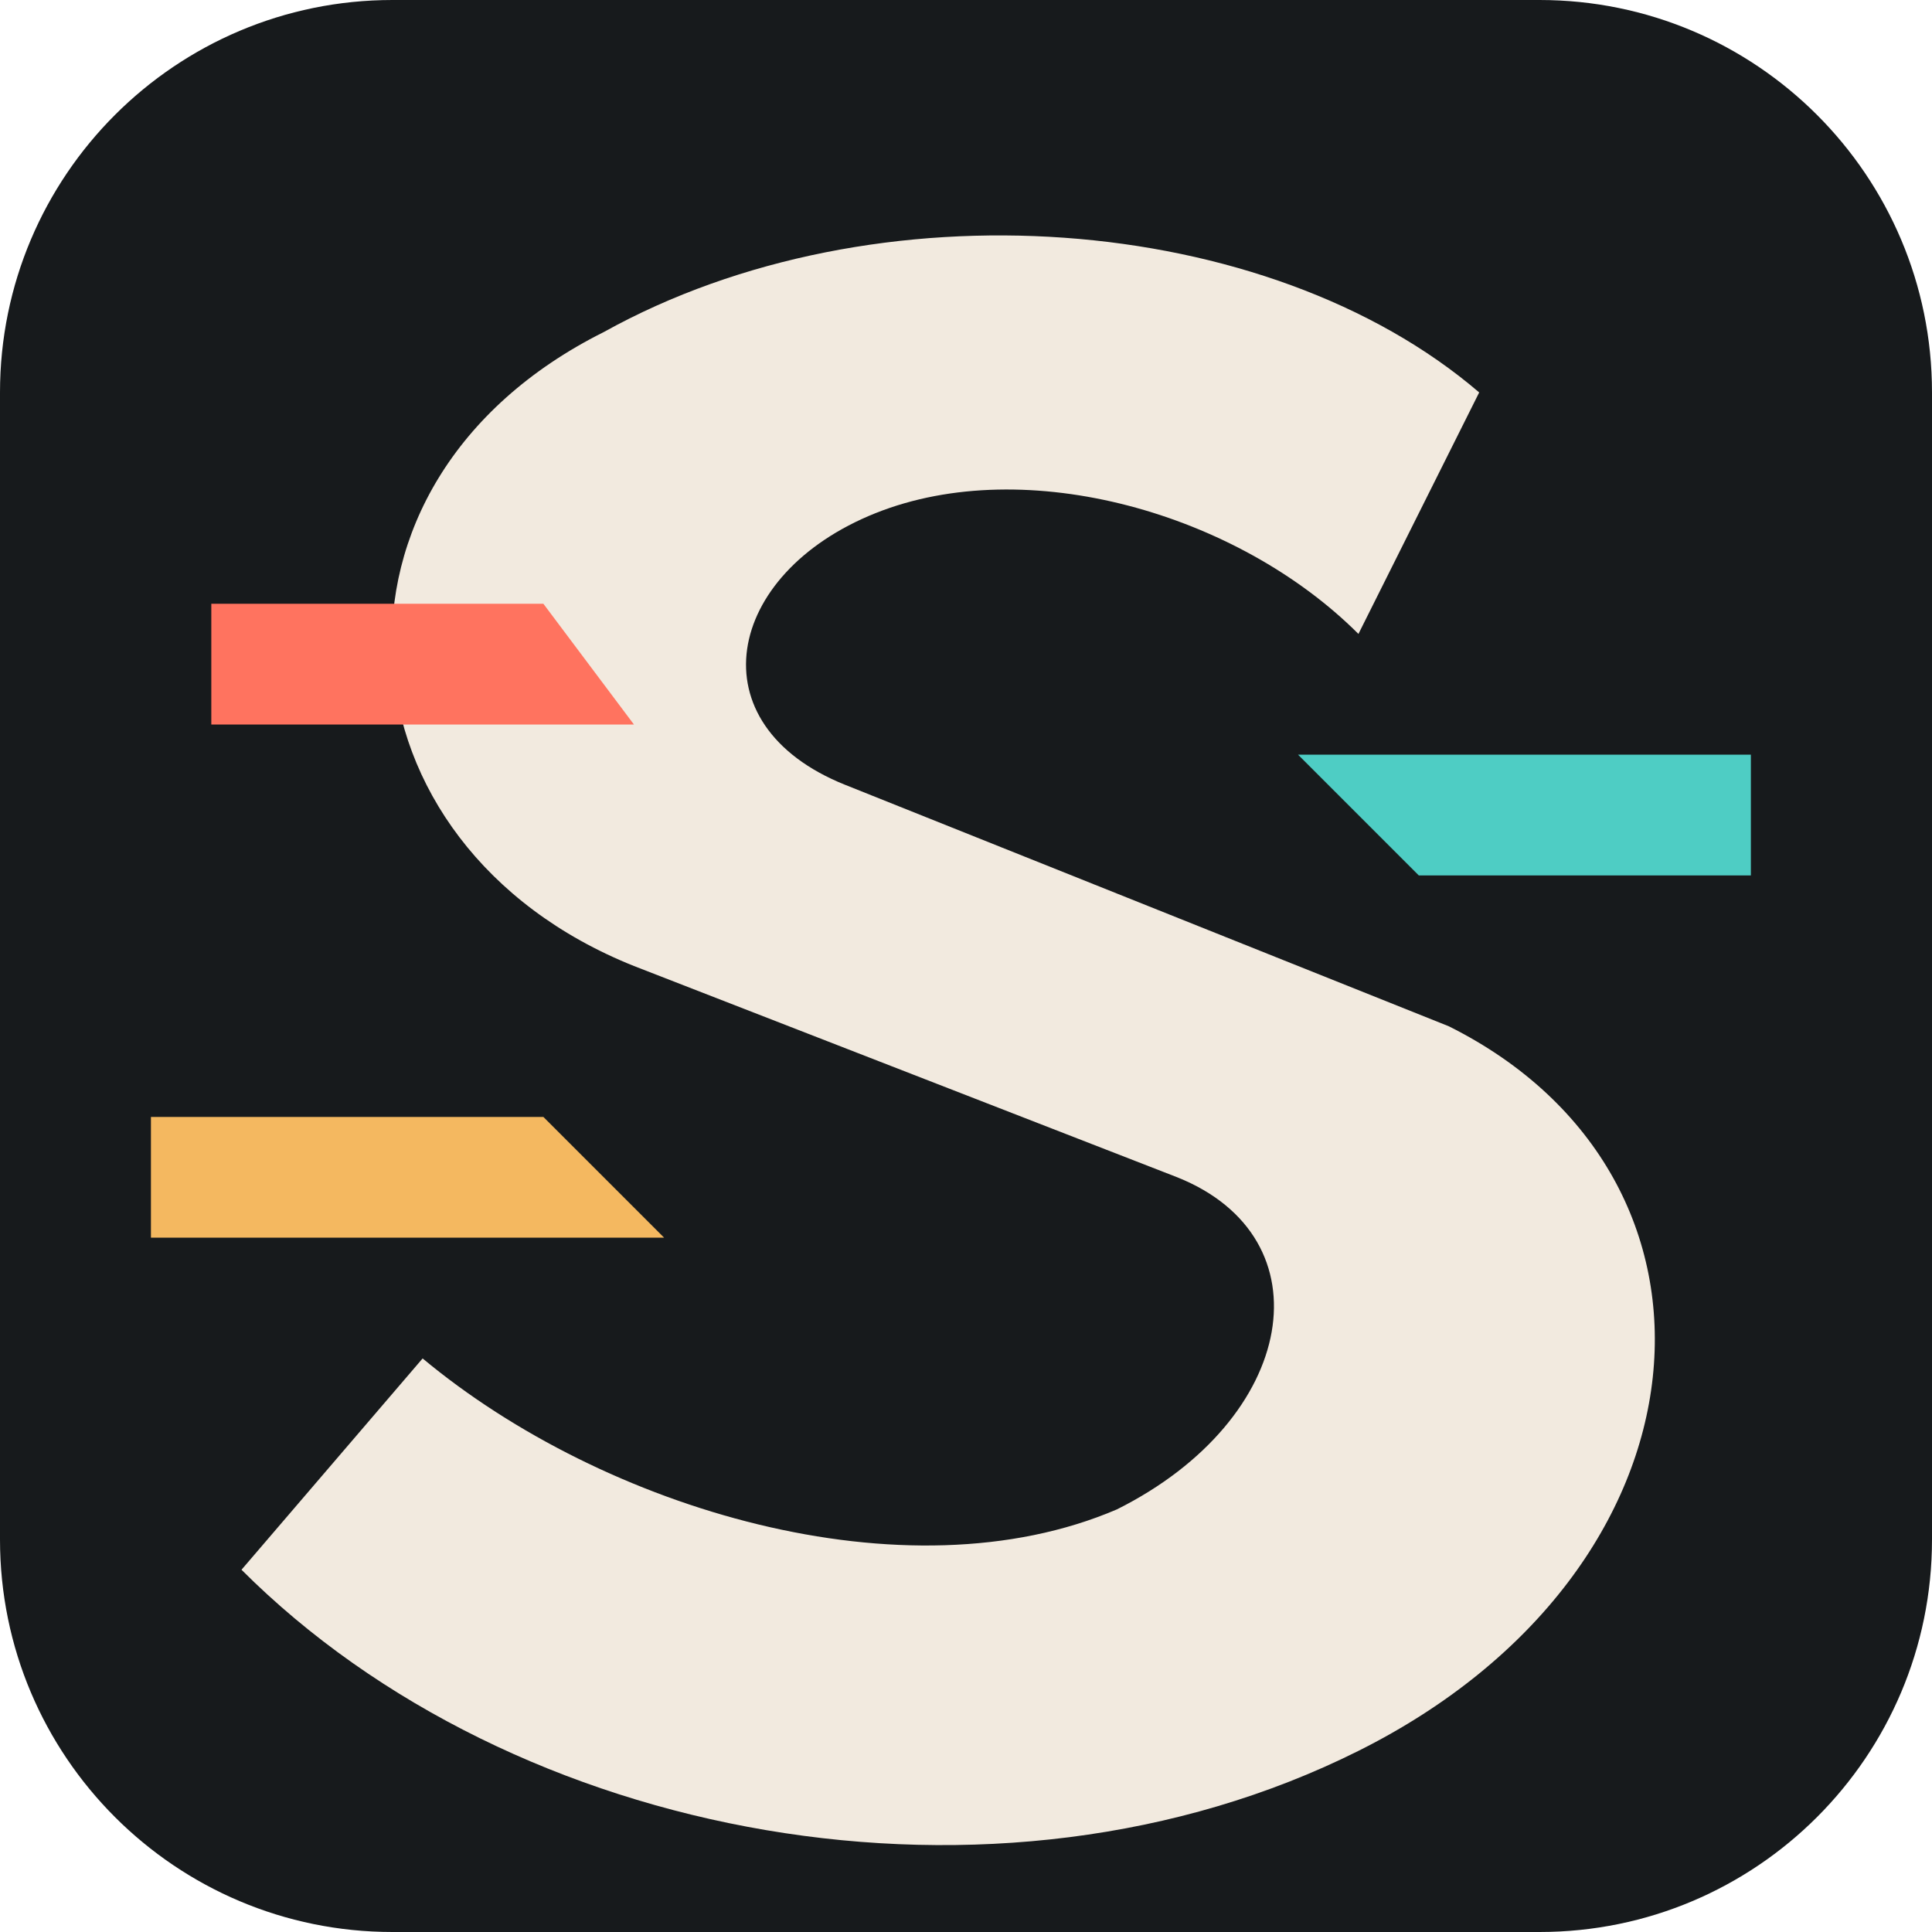
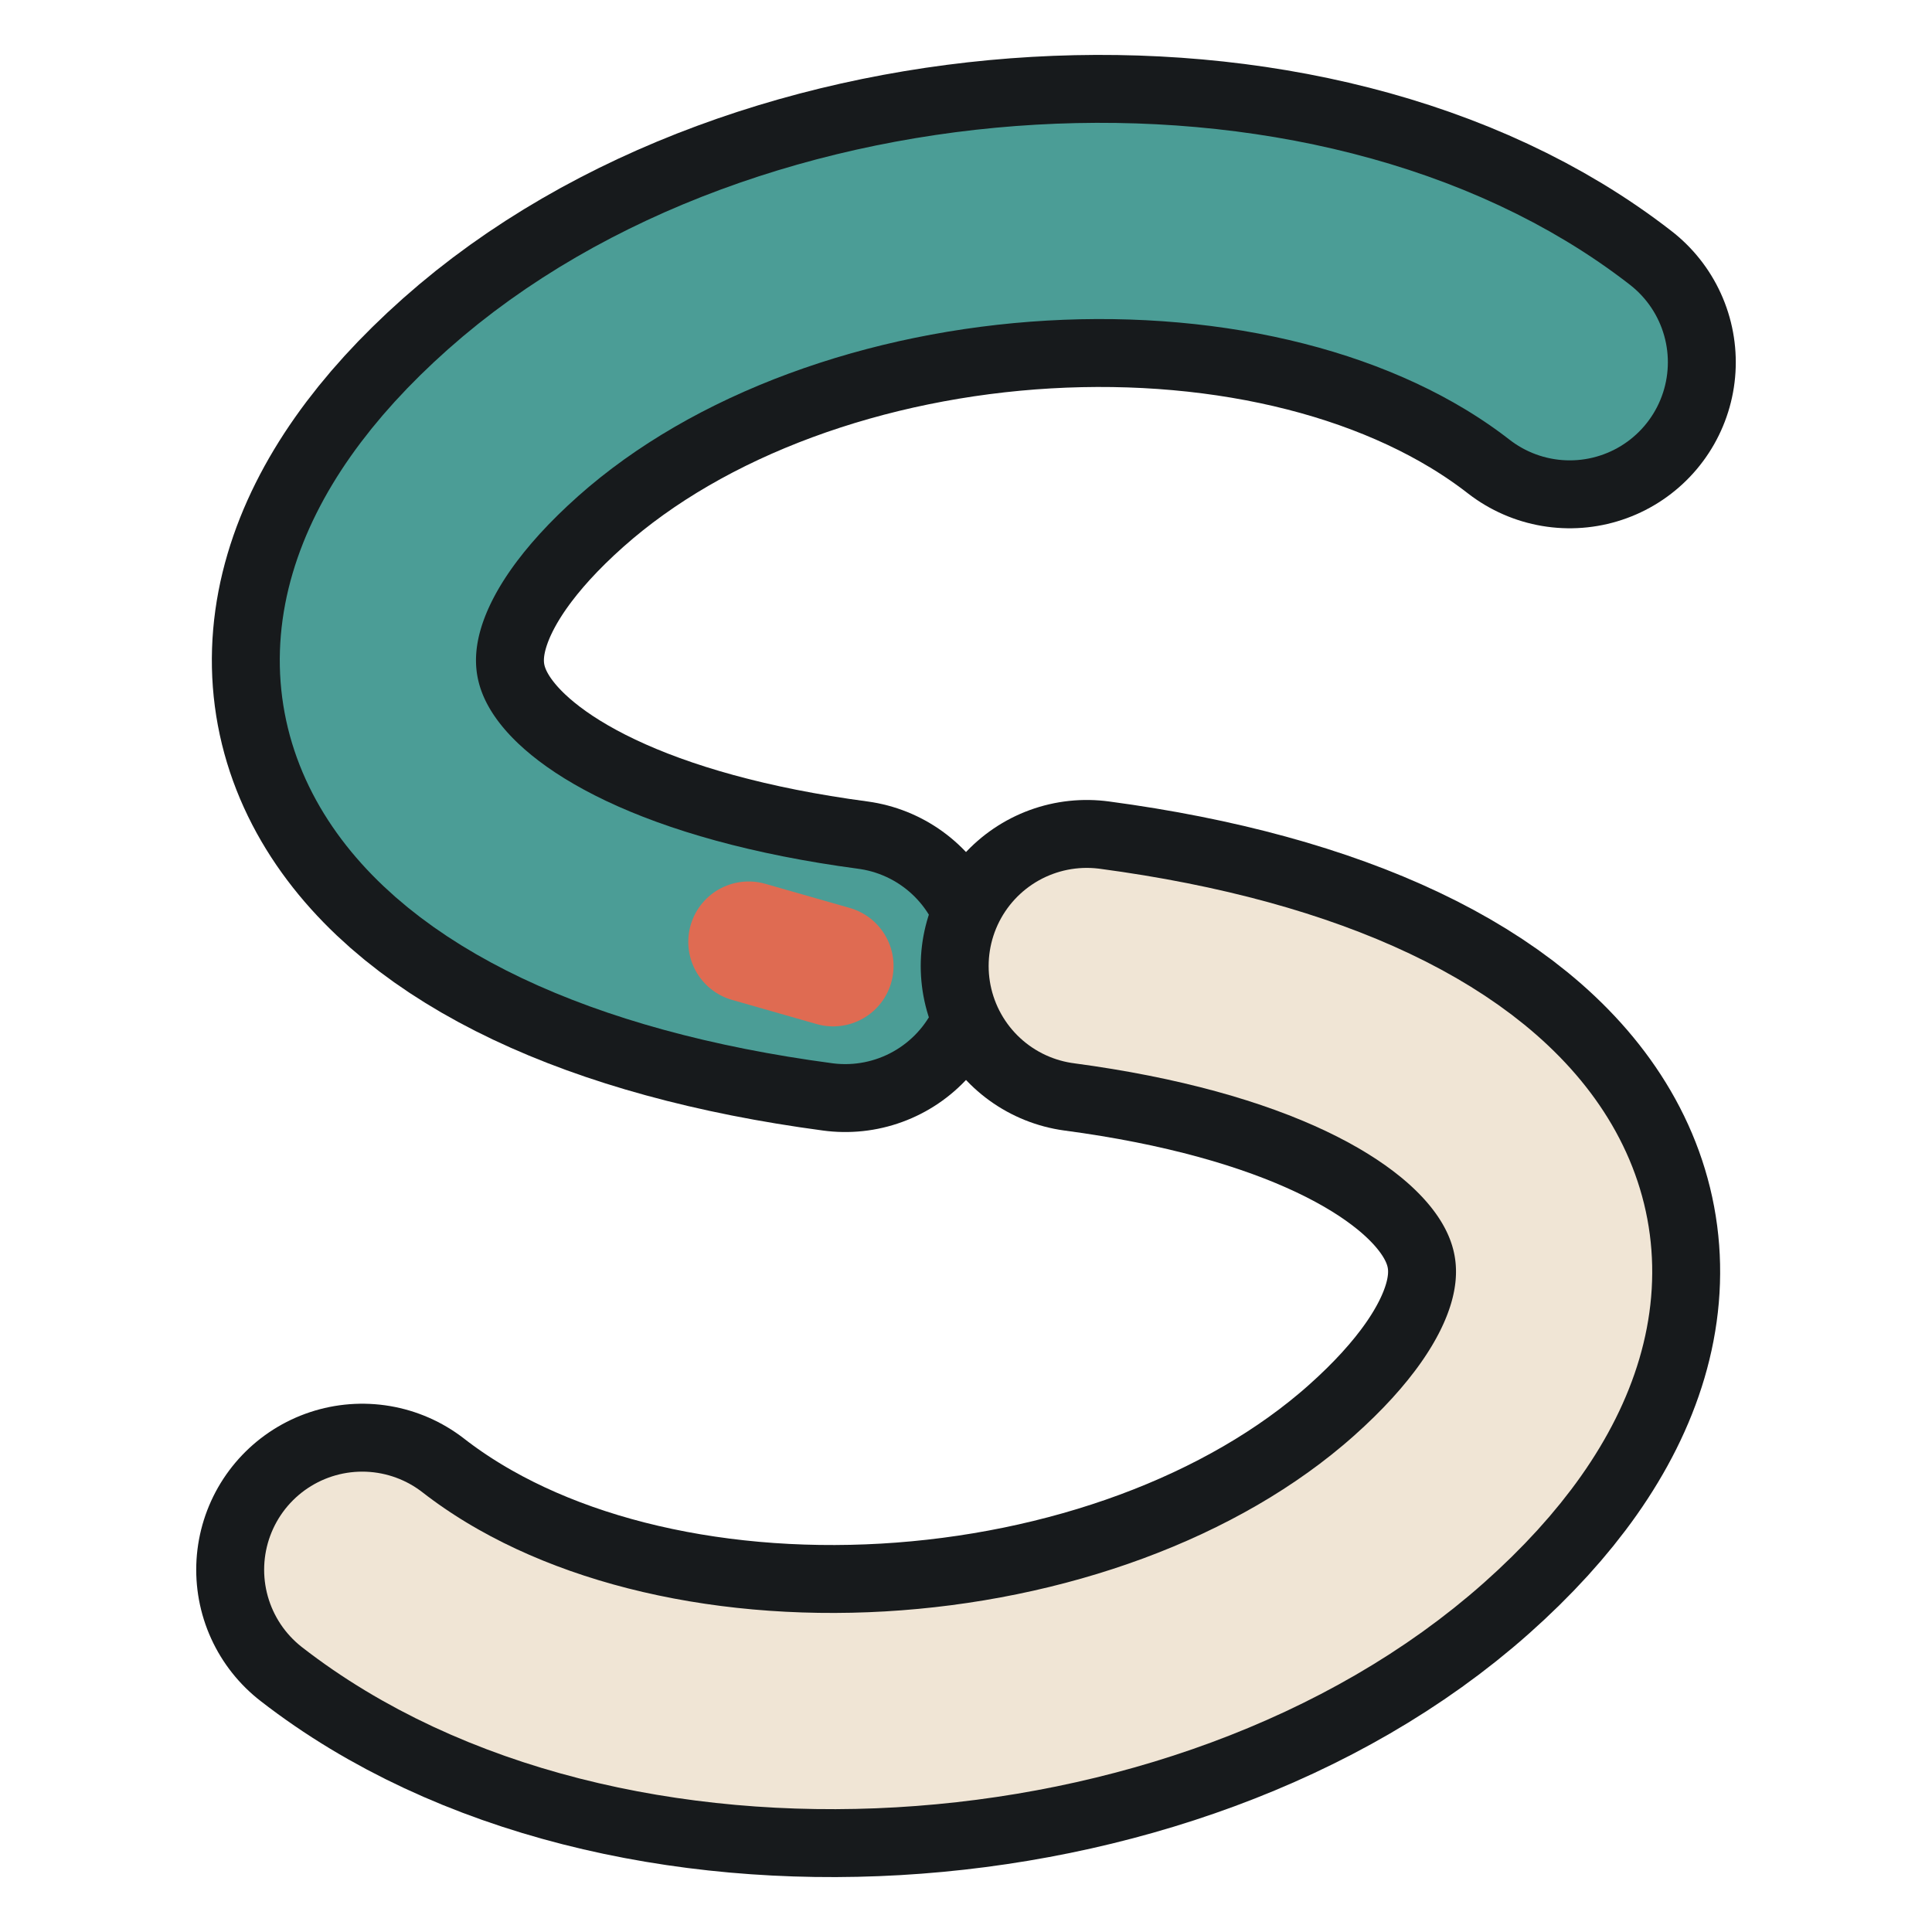
<svg xmlns="http://www.w3.org/2000/svg" viewBox="0 0 64 64" role="img" aria-labelledby="title description">
-   <rect width="64" height="64" rx="13" fill="#171a1c" />
-   <path d="M49 13C42 7 29 6 20 11C10 16 11 28 21 32L39 39C44 41 43 47 37 50C30 53 20 50 14 45L8 52C17 61 33 64 45 58C57 52 58 39 48 34L28 26C23 24 24 19 29 17C34 15 41 17 45 21Z" fill="#f2eadf" />
-   <path d="M7 20H18L21 24H7Z" fill="#ff735f" />
-   <path d="M43 25H58V29H47Z" fill="#4ecdc4" />
-   <path d="M5 37H18L22 41H5Z" fill="#f4b860" />
+   <g fill="none" stroke-linecap="round" stroke-linejoin="round">
+     <path d="M52 12C43 5 26 6 17 14C8 22 13 30 28 32" stroke="#171a1c" stroke-width="11" />
+     <path d="M52 12C43 5 26 6 17 14C8 22 13 30 28 32" stroke="#4b9d96" stroke-width="6.5" />
+     <path d="M36 32C51 34 56 42 47 50C38 58 21 59 12 52" stroke="#171a1c" stroke-width="11" />
+     <path d="M36 32C51 34 56 42 47 50C38 58 21 59 12 52" stroke="#f0e5d5" stroke-width="6.5" />
+     <path d="M27.6 32L24.8 31.2" stroke="#df6b52" stroke-width="4" />
+   </g>
</svg>
